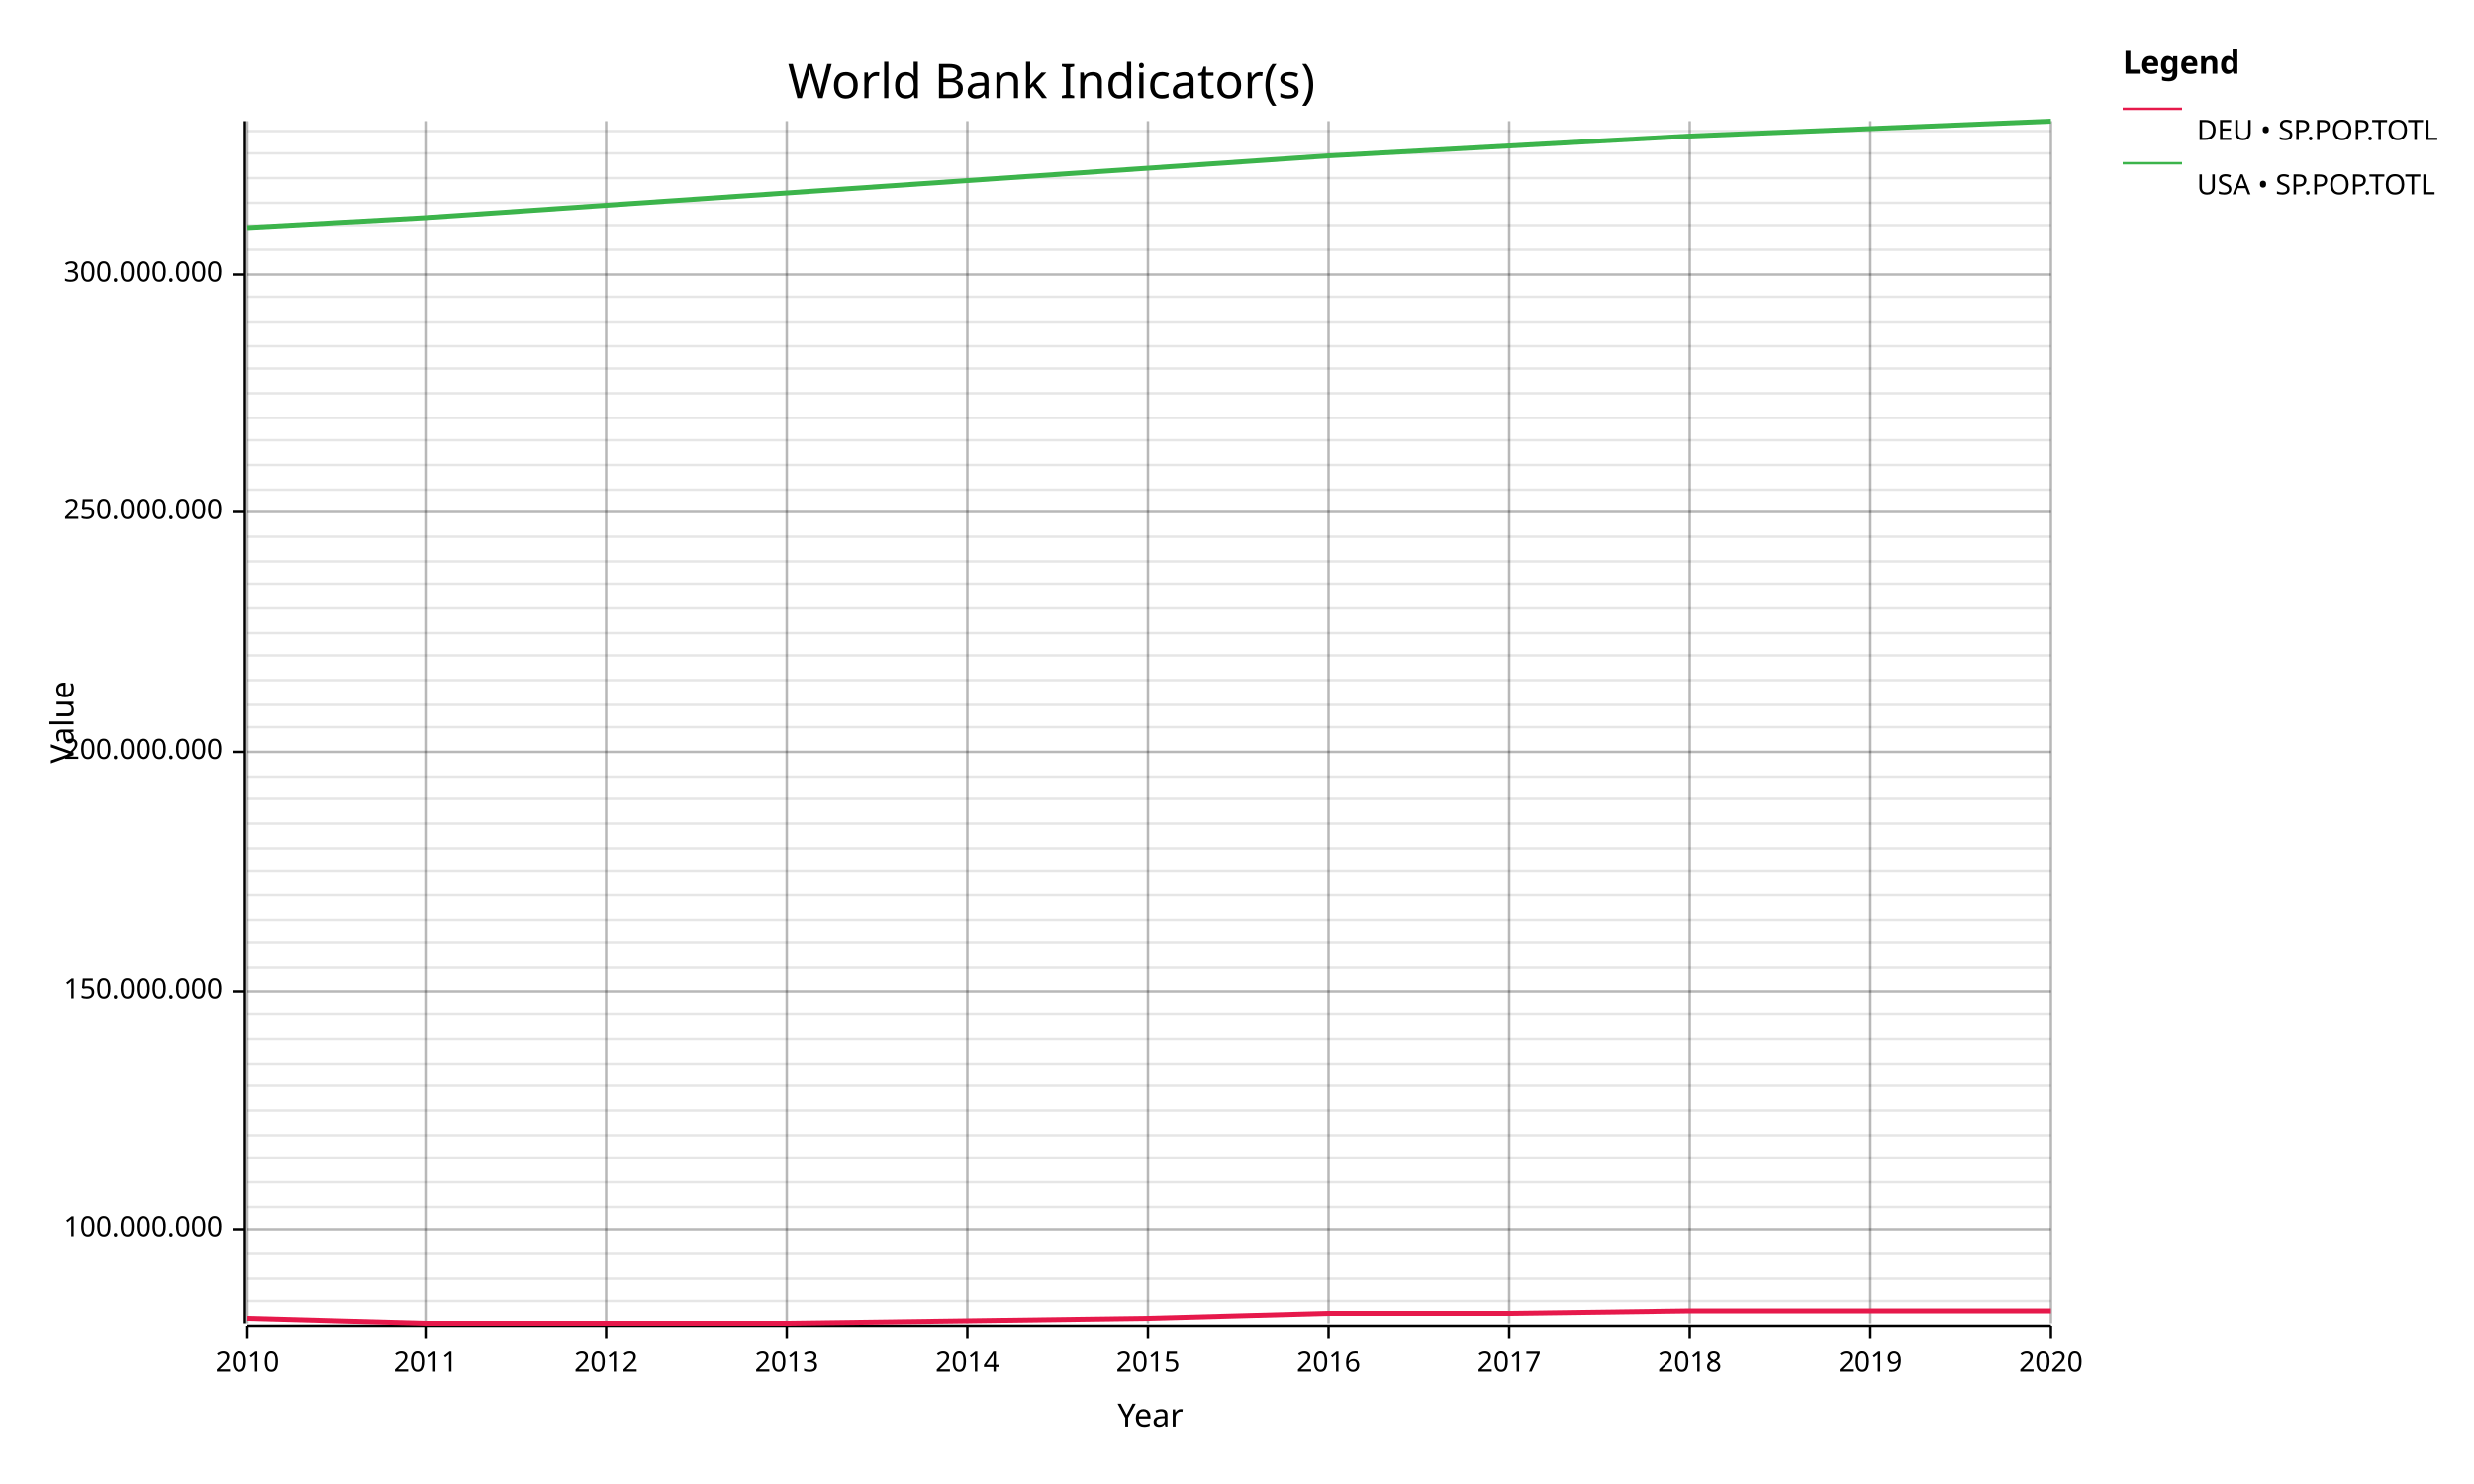
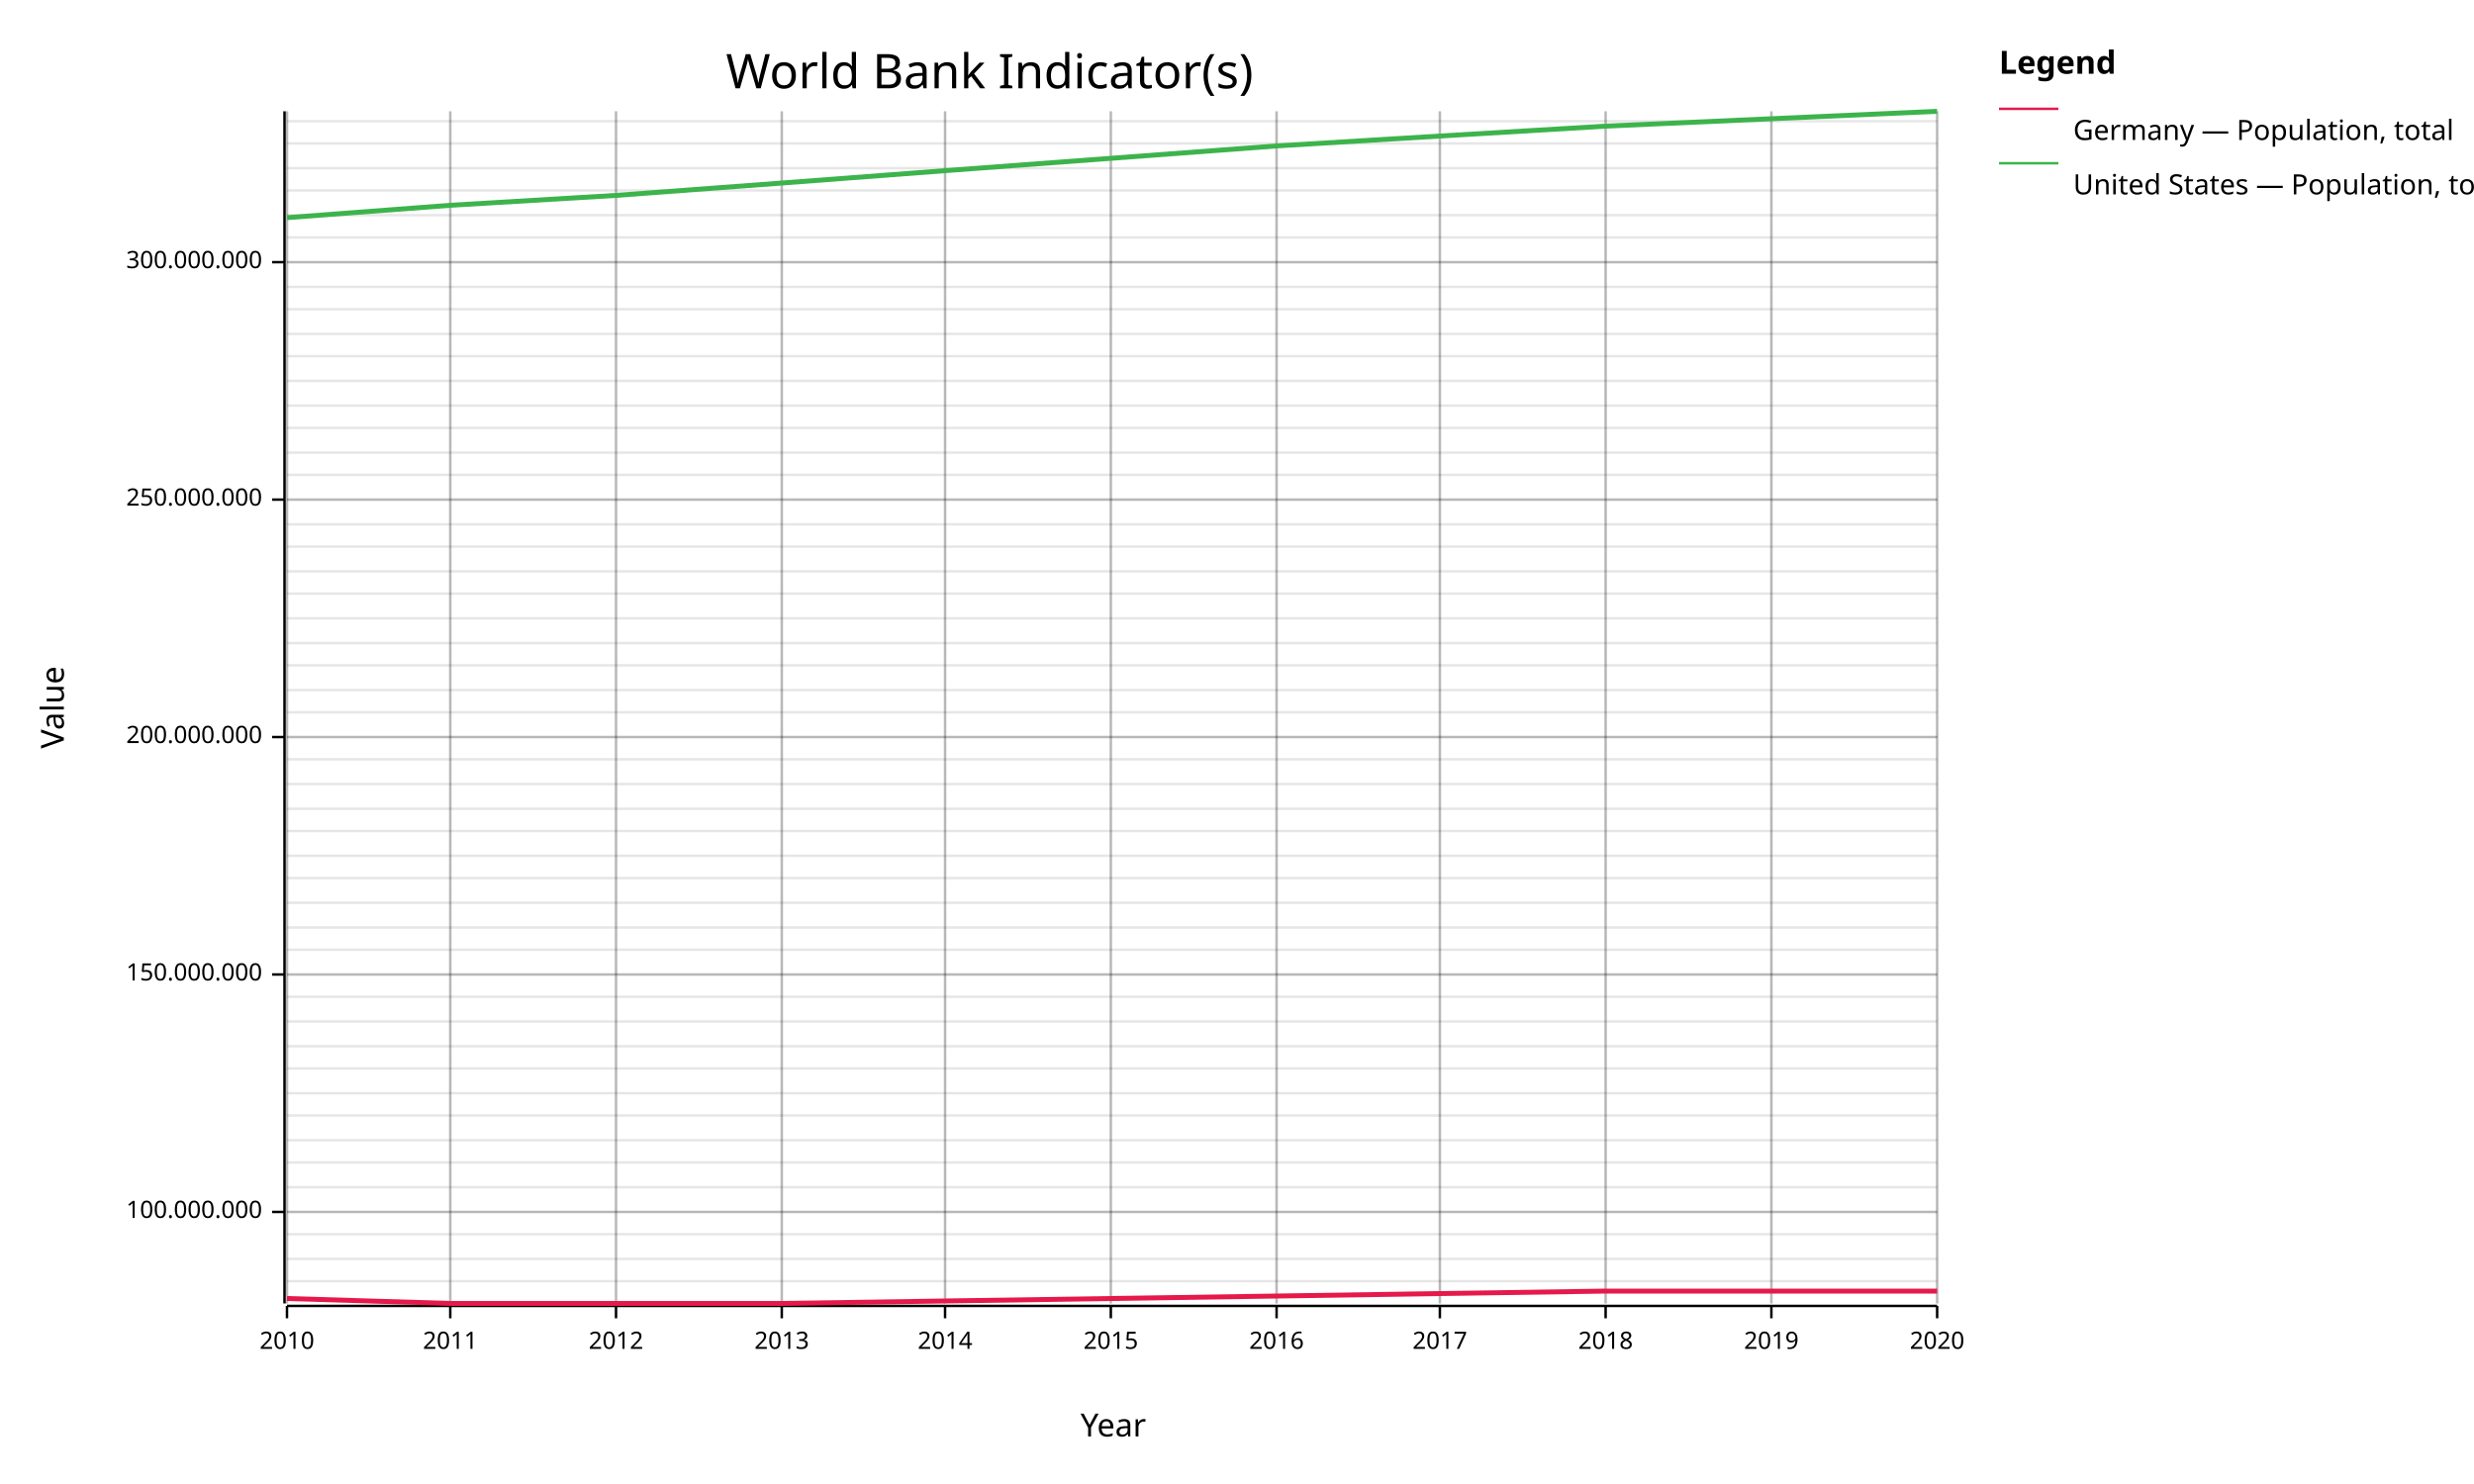
<svg xmlns="http://www.w3.org/2000/svg" width="1000" height="600" viewBox="0 0 1000 600">
-   <rect x="0" y="0" width="850" height="600" opacity="1" fill="#FFFFFF" stroke="none" />
-   <rect x="850" y="0" width="150" height="600" opacity="1" fill="#FFFFFF" stroke="none" />
-   <text x="425" y="25" dy="0.76em" text-anchor="middle" font-family="sans-serif" font-size="19.355" opacity="1" fill="#000000">
+   <rect x="0" y="0" width="800" height="600" opacity="1" fill="#FFFFFF" stroke="none" />
+   <rect x="800" y="0" width="200" height="600" opacity="1" fill="#FFFFFF" stroke="none" />
+   <text x="400" y="21" dy="0.76em" text-anchor="middle" font-family="sans-serif" font-size="19.355" opacity="1" fill="#000000">
World Bank Indicator(s)
</text>
-   <line opacity="0.1" stroke="#000000" stroke-width="1" x1="100" y1="535" x2="100" y2="49" />
-   <line opacity="0.1" stroke="#000000" stroke-width="1" x1="172" y1="535" x2="172" y2="49" />
-   <line opacity="0.1" stroke="#000000" stroke-width="1" x1="245" y1="535" x2="245" y2="49" />
-   <line opacity="0.1" stroke="#000000" stroke-width="1" x1="318" y1="535" x2="318" y2="49" />
-   <line opacity="0.1" stroke="#000000" stroke-width="1" x1="391" y1="535" x2="391" y2="49" />
-   <line opacity="0.1" stroke="#000000" stroke-width="1" x1="464" y1="535" x2="464" y2="49" />
-   <line opacity="0.1" stroke="#000000" stroke-width="1" x1="537" y1="535" x2="537" y2="49" />
-   <line opacity="0.1" stroke="#000000" stroke-width="1" x1="610" y1="535" x2="610" y2="49" />
-   <line opacity="0.1" stroke="#000000" stroke-width="1" x1="683" y1="535" x2="683" y2="49" />
-   <line opacity="0.1" stroke="#000000" stroke-width="1" x1="756" y1="535" x2="756" y2="49" />
-   <line opacity="0.1" stroke="#000000" stroke-width="1" x1="829" y1="535" x2="829" y2="49" />
-   <line opacity="0.1" stroke="#000000" stroke-width="1" x1="100" y1="526" x2="829" y2="526" />
-   <line opacity="0.1" stroke="#000000" stroke-width="1" x1="100" y1="517" x2="829" y2="517" />
-   <line opacity="0.1" stroke="#000000" stroke-width="1" x1="100" y1="507" x2="829" y2="507" />
-   <line opacity="0.1" stroke="#000000" stroke-width="1" x1="100" y1="497" x2="829" y2="497" />
-   <line opacity="0.1" stroke="#000000" stroke-width="1" x1="100" y1="488" x2="829" y2="488" />
-   <line opacity="0.1" stroke="#000000" stroke-width="1" x1="100" y1="478" x2="829" y2="478" />
-   <line opacity="0.1" stroke="#000000" stroke-width="1" x1="100" y1="468" x2="829" y2="468" />
-   <line opacity="0.1" stroke="#000000" stroke-width="1" x1="100" y1="459" x2="829" y2="459" />
-   <line opacity="0.1" stroke="#000000" stroke-width="1" x1="100" y1="449" x2="829" y2="449" />
-   <line opacity="0.1" stroke="#000000" stroke-width="1" x1="100" y1="439" x2="829" y2="439" />
-   <line opacity="0.1" stroke="#000000" stroke-width="1" x1="100" y1="430" x2="829" y2="430" />
-   <line opacity="0.1" stroke="#000000" stroke-width="1" x1="100" y1="420" x2="829" y2="420" />
-   <line opacity="0.1" stroke="#000000" stroke-width="1" x1="100" y1="410" x2="829" y2="410" />
-   <line opacity="0.1" stroke="#000000" stroke-width="1" x1="100" y1="401" x2="829" y2="401" />
-   <line opacity="0.1" stroke="#000000" stroke-width="1" x1="100" y1="391" x2="829" y2="391" />
-   <line opacity="0.1" stroke="#000000" stroke-width="1" x1="100" y1="381" x2="829" y2="381" />
-   <line opacity="0.1" stroke="#000000" stroke-width="1" x1="100" y1="372" x2="829" y2="372" />
-   <line opacity="0.1" stroke="#000000" stroke-width="1" x1="100" y1="362" x2="829" y2="362" />
-   <line opacity="0.1" stroke="#000000" stroke-width="1" x1="100" y1="352" x2="829" y2="352" />
-   <line opacity="0.1" stroke="#000000" stroke-width="1" x1="100" y1="343" x2="829" y2="343" />
-   <line opacity="0.1" stroke="#000000" stroke-width="1" x1="100" y1="333" x2="829" y2="333" />
-   <line opacity="0.1" stroke="#000000" stroke-width="1" x1="100" y1="323" x2="829" y2="323" />
-   <line opacity="0.1" stroke="#000000" stroke-width="1" x1="100" y1="314" x2="829" y2="314" />
-   <line opacity="0.1" stroke="#000000" stroke-width="1" x1="100" y1="304" x2="829" y2="304" />
-   <line opacity="0.1" stroke="#000000" stroke-width="1" x1="100" y1="294" x2="829" y2="294" />
-   <line opacity="0.1" stroke="#000000" stroke-width="1" x1="100" y1="285" x2="829" y2="285" />
-   <line opacity="0.1" stroke="#000000" stroke-width="1" x1="100" y1="275" x2="829" y2="275" />
-   <line opacity="0.1" stroke="#000000" stroke-width="1" x1="100" y1="265" x2="829" y2="265" />
-   <line opacity="0.1" stroke="#000000" stroke-width="1" x1="100" y1="256" x2="829" y2="256" />
-   <line opacity="0.1" stroke="#000000" stroke-width="1" x1="100" y1="246" x2="829" y2="246" />
-   <line opacity="0.1" stroke="#000000" stroke-width="1" x1="100" y1="236" x2="829" y2="236" />
-   <line opacity="0.1" stroke="#000000" stroke-width="1" x1="100" y1="227" x2="829" y2="227" />
-   <line opacity="0.1" stroke="#000000" stroke-width="1" x1="100" y1="217" x2="829" y2="217" />
-   <line opacity="0.1" stroke="#000000" stroke-width="1" x1="100" y1="207" x2="829" y2="207" />
-   <line opacity="0.1" stroke="#000000" stroke-width="1" x1="100" y1="198" x2="829" y2="198" />
-   <line opacity="0.1" stroke="#000000" stroke-width="1" x1="100" y1="188" x2="829" y2="188" />
-   <line opacity="0.1" stroke="#000000" stroke-width="1" x1="100" y1="178" x2="829" y2="178" />
-   <line opacity="0.1" stroke="#000000" stroke-width="1" x1="100" y1="169" x2="829" y2="169" />
-   <line opacity="0.1" stroke="#000000" stroke-width="1" x1="100" y1="159" x2="829" y2="159" />
-   <line opacity="0.1" stroke="#000000" stroke-width="1" x1="100" y1="149" x2="829" y2="149" />
-   <line opacity="0.1" stroke="#000000" stroke-width="1" x1="100" y1="140" x2="829" y2="140" />
-   <line opacity="0.1" stroke="#000000" stroke-width="1" x1="100" y1="130" x2="829" y2="130" />
-   <line opacity="0.1" stroke="#000000" stroke-width="1" x1="100" y1="120" x2="829" y2="120" />
-   <line opacity="0.1" stroke="#000000" stroke-width="1" x1="100" y1="111" x2="829" y2="111" />
-   <line opacity="0.1" stroke="#000000" stroke-width="1" x1="100" y1="101" x2="829" y2="101" />
-   <line opacity="0.1" stroke="#000000" stroke-width="1" x1="100" y1="91" x2="829" y2="91" />
-   <line opacity="0.1" stroke="#000000" stroke-width="1" x1="100" y1="82" x2="829" y2="82" />
-   <line opacity="0.1" stroke="#000000" stroke-width="1" x1="100" y1="72" x2="829" y2="72" />
-   <line opacity="0.1" stroke="#000000" stroke-width="1" x1="100" y1="62" x2="829" y2="62" />
-   <line opacity="0.1" stroke="#000000" stroke-width="1" x1="100" y1="53" x2="829" y2="53" />
-   <text x="20" y="292" dy="0.76em" text-anchor="middle" font-family="sans-serif" font-size="12.903" opacity="1" fill="#000000" transform="rotate(270, 20, 292)">
+   <line opacity="0.1" stroke="#000000" stroke-width="1" x1="116" y1="527" x2="116" y2="45" />
+   <line opacity="0.1" stroke="#000000" stroke-width="1" x1="182" y1="527" x2="182" y2="45" />
+   <line opacity="0.1" stroke="#000000" stroke-width="1" x1="249" y1="527" x2="249" y2="45" />
+   <line opacity="0.1" stroke="#000000" stroke-width="1" x1="316" y1="527" x2="316" y2="45" />
+   <line opacity="0.1" stroke="#000000" stroke-width="1" x1="382" y1="527" x2="382" y2="45" />
+   <line opacity="0.1" stroke="#000000" stroke-width="1" x1="449" y1="527" x2="449" y2="45" />
+   <line opacity="0.1" stroke="#000000" stroke-width="1" x1="516" y1="527" x2="516" y2="45" />
+   <line opacity="0.1" stroke="#000000" stroke-width="1" x1="582" y1="527" x2="582" y2="45" />
+   <line opacity="0.1" stroke="#000000" stroke-width="1" x1="649" y1="527" x2="649" y2="45" />
+   <line opacity="0.1" stroke="#000000" stroke-width="1" x1="716" y1="527" x2="716" y2="45" />
+   <line opacity="0.1" stroke="#000000" stroke-width="1" x1="783" y1="527" x2="783" y2="45" />
+   <line opacity="0.1" stroke="#000000" stroke-width="1" x1="116" y1="518" x2="783" y2="518" />
+   <line opacity="0.1" stroke="#000000" stroke-width="1" x1="116" y1="509" x2="783" y2="509" />
+   <line opacity="0.1" stroke="#000000" stroke-width="1" x1="116" y1="499" x2="783" y2="499" />
+   <line opacity="0.1" stroke="#000000" stroke-width="1" x1="116" y1="490" x2="783" y2="490" />
+   <line opacity="0.1" stroke="#000000" stroke-width="1" x1="116" y1="480" x2="783" y2="480" />
+   <line opacity="0.1" stroke="#000000" stroke-width="1" x1="116" y1="470" x2="783" y2="470" />
+   <line opacity="0.1" stroke="#000000" stroke-width="1" x1="116" y1="461" x2="783" y2="461" />
+   <line opacity="0.1" stroke="#000000" stroke-width="1" x1="116" y1="451" x2="783" y2="451" />
+   <line opacity="0.1" stroke="#000000" stroke-width="1" x1="116" y1="442" x2="783" y2="442" />
+   <line opacity="0.1" stroke="#000000" stroke-width="1" x1="116" y1="432" x2="783" y2="432" />
+   <line opacity="0.1" stroke="#000000" stroke-width="1" x1="116" y1="423" x2="783" y2="423" />
+   <line opacity="0.1" stroke="#000000" stroke-width="1" x1="116" y1="413" x2="783" y2="413" />
+   <line opacity="0.1" stroke="#000000" stroke-width="1" x1="116" y1="403" x2="783" y2="403" />
+   <line opacity="0.1" stroke="#000000" stroke-width="1" x1="116" y1="394" x2="783" y2="394" />
+   <line opacity="0.1" stroke="#000000" stroke-width="1" x1="116" y1="384" x2="783" y2="384" />
+   <line opacity="0.1" stroke="#000000" stroke-width="1" x1="116" y1="375" x2="783" y2="375" />
+   <line opacity="0.1" stroke="#000000" stroke-width="1" x1="116" y1="365" x2="783" y2="365" />
+   <line opacity="0.1" stroke="#000000" stroke-width="1" x1="116" y1="355" x2="783" y2="355" />
+   <line opacity="0.1" stroke="#000000" stroke-width="1" x1="116" y1="346" x2="783" y2="346" />
+   <line opacity="0.1" stroke="#000000" stroke-width="1" x1="116" y1="336" x2="783" y2="336" />
+   <line opacity="0.1" stroke="#000000" stroke-width="1" x1="116" y1="327" x2="783" y2="327" />
+   <line opacity="0.1" stroke="#000000" stroke-width="1" x1="116" y1="317" x2="783" y2="317" />
+   <line opacity="0.1" stroke="#000000" stroke-width="1" x1="116" y1="307" x2="783" y2="307" />
+   <line opacity="0.1" stroke="#000000" stroke-width="1" x1="116" y1="298" x2="783" y2="298" />
+   <line opacity="0.1" stroke="#000000" stroke-width="1" x1="116" y1="288" x2="783" y2="288" />
+   <line opacity="0.1" stroke="#000000" stroke-width="1" x1="116" y1="279" x2="783" y2="279" />
+   <line opacity="0.1" stroke="#000000" stroke-width="1" x1="116" y1="269" x2="783" y2="269" />
+   <line opacity="0.1" stroke="#000000" stroke-width="1" x1="116" y1="260" x2="783" y2="260" />
+   <line opacity="0.1" stroke="#000000" stroke-width="1" x1="116" y1="250" x2="783" y2="250" />
+   <line opacity="0.1" stroke="#000000" stroke-width="1" x1="116" y1="240" x2="783" y2="240" />
+   <line opacity="0.1" stroke="#000000" stroke-width="1" x1="116" y1="231" x2="783" y2="231" />
+   <line opacity="0.1" stroke="#000000" stroke-width="1" x1="116" y1="221" x2="783" y2="221" />
+   <line opacity="0.1" stroke="#000000" stroke-width="1" x1="116" y1="212" x2="783" y2="212" />
+   <line opacity="0.1" stroke="#000000" stroke-width="1" x1="116" y1="202" x2="783" y2="202" />
+   <line opacity="0.1" stroke="#000000" stroke-width="1" x1="116" y1="192" x2="783" y2="192" />
+   <line opacity="0.1" stroke="#000000" stroke-width="1" x1="116" y1="183" x2="783" y2="183" />
+   <line opacity="0.1" stroke="#000000" stroke-width="1" x1="116" y1="173" x2="783" y2="173" />
+   <line opacity="0.1" stroke="#000000" stroke-width="1" x1="116" y1="164" x2="783" y2="164" />
+   <line opacity="0.1" stroke="#000000" stroke-width="1" x1="116" y1="154" x2="783" y2="154" />
+   <line opacity="0.1" stroke="#000000" stroke-width="1" x1="116" y1="144" x2="783" y2="144" />
+   <line opacity="0.1" stroke="#000000" stroke-width="1" x1="116" y1="135" x2="783" y2="135" />
+   <line opacity="0.1" stroke="#000000" stroke-width="1" x1="116" y1="125" x2="783" y2="125" />
+   <line opacity="0.1" stroke="#000000" stroke-width="1" x1="116" y1="116" x2="783" y2="116" />
+   <line opacity="0.1" stroke="#000000" stroke-width="1" x1="116" y1="106" x2="783" y2="106" />
+   <line opacity="0.1" stroke="#000000" stroke-width="1" x1="116" y1="96" x2="783" y2="96" />
+   <line opacity="0.1" stroke="#000000" stroke-width="1" x1="116" y1="87" x2="783" y2="87" />
+   <line opacity="0.1" stroke="#000000" stroke-width="1" x1="116" y1="77" x2="783" y2="77" />
+   <line opacity="0.1" stroke="#000000" stroke-width="1" x1="116" y1="68" x2="783" y2="68" />
+   <line opacity="0.1" stroke="#000000" stroke-width="1" x1="116" y1="58" x2="783" y2="58" />
+   <line opacity="0.1" stroke="#000000" stroke-width="1" x1="116" y1="49" x2="783" y2="49" />
+   <text x="16" y="286" dy="0.76em" text-anchor="middle" font-family="sans-serif" font-size="12.903" opacity="1" fill="#000000" transform="rotate(270, 16, 286)">
Value
</text>
-   <text x="465" y="580" dy="-0.5ex" text-anchor="middle" font-family="sans-serif" font-size="12.903" opacity="1" fill="#000000">
+   <text x="450" y="584" dy="-0.5ex" text-anchor="middle" font-family="sans-serif" font-size="12.903" opacity="1" fill="#000000">
Year
</text>
-   <line opacity="0.2" stroke="#000000" stroke-width="1" x1="100" y1="535" x2="100" y2="49" />
-   <line opacity="0.2" stroke="#000000" stroke-width="1" x1="172" y1="535" x2="172" y2="49" />
-   <line opacity="0.2" stroke="#000000" stroke-width="1" x1="245" y1="535" x2="245" y2="49" />
-   <line opacity="0.2" stroke="#000000" stroke-width="1" x1="318" y1="535" x2="318" y2="49" />
-   <line opacity="0.2" stroke="#000000" stroke-width="1" x1="391" y1="535" x2="391" y2="49" />
-   <line opacity="0.2" stroke="#000000" stroke-width="1" x1="464" y1="535" x2="464" y2="49" />
-   <line opacity="0.2" stroke="#000000" stroke-width="1" x1="537" y1="535" x2="537" y2="49" />
-   <line opacity="0.2" stroke="#000000" stroke-width="1" x1="610" y1="535" x2="610" y2="49" />
-   <line opacity="0.2" stroke="#000000" stroke-width="1" x1="683" y1="535" x2="683" y2="49" />
-   <line opacity="0.2" stroke="#000000" stroke-width="1" x1="756" y1="535" x2="756" y2="49" />
-   <line opacity="0.2" stroke="#000000" stroke-width="1" x1="829" y1="535" x2="829" y2="49" />
-   <line opacity="0.2" stroke="#000000" stroke-width="1" x1="100" y1="497" x2="829" y2="497" />
-   <line opacity="0.2" stroke="#000000" stroke-width="1" x1="100" y1="401" x2="829" y2="401" />
-   <line opacity="0.2" stroke="#000000" stroke-width="1" x1="100" y1="304" x2="829" y2="304" />
-   <line opacity="0.2" stroke="#000000" stroke-width="1" x1="100" y1="207" x2="829" y2="207" />
-   <line opacity="0.2" stroke="#000000" stroke-width="1" x1="100" y1="111" x2="829" y2="111" />
-   <polyline fill="none" opacity="1" stroke="#000000" stroke-width="1" points="99,49 99,535 " />
-   <text x="90" y="497" dy="0.5ex" text-anchor="end" font-family="sans-serif" font-size="11.29" opacity="1" fill="#000000">
+   <line opacity="0.2" stroke="#000000" stroke-width="1" x1="116" y1="527" x2="116" y2="45" />
+   <line opacity="0.2" stroke="#000000" stroke-width="1" x1="182" y1="527" x2="182" y2="45" />
+   <line opacity="0.2" stroke="#000000" stroke-width="1" x1="249" y1="527" x2="249" y2="45" />
+   <line opacity="0.2" stroke="#000000" stroke-width="1" x1="316" y1="527" x2="316" y2="45" />
+   <line opacity="0.2" stroke="#000000" stroke-width="1" x1="382" y1="527" x2="382" y2="45" />
+   <line opacity="0.2" stroke="#000000" stroke-width="1" x1="449" y1="527" x2="449" y2="45" />
+   <line opacity="0.2" stroke="#000000" stroke-width="1" x1="516" y1="527" x2="516" y2="45" />
+   <line opacity="0.2" stroke="#000000" stroke-width="1" x1="582" y1="527" x2="582" y2="45" />
+   <line opacity="0.2" stroke="#000000" stroke-width="1" x1="649" y1="527" x2="649" y2="45" />
+   <line opacity="0.2" stroke="#000000" stroke-width="1" x1="716" y1="527" x2="716" y2="45" />
+   <line opacity="0.2" stroke="#000000" stroke-width="1" x1="783" y1="527" x2="783" y2="45" />
+   <line opacity="0.2" stroke="#000000" stroke-width="1" x1="116" y1="490" x2="783" y2="490" />
+   <line opacity="0.2" stroke="#000000" stroke-width="1" x1="116" y1="394" x2="783" y2="394" />
+   <line opacity="0.2" stroke="#000000" stroke-width="1" x1="116" y1="298" x2="783" y2="298" />
+   <line opacity="0.2" stroke="#000000" stroke-width="1" x1="116" y1="202" x2="783" y2="202" />
+   <line opacity="0.2" stroke="#000000" stroke-width="1" x1="116" y1="106" x2="783" y2="106" />
+   <polyline fill="none" opacity="1" stroke="#000000" stroke-width="1" points="115,45 115,527 " />
+   <text x="106" y="490" dy="0.5ex" text-anchor="end" font-family="sans-serif" font-size="9.677" opacity="1" fill="#000000">
100.000.000
</text>
-   <polyline fill="none" opacity="1" stroke="#000000" stroke-width="1" points="94,497 99,497 " />
-   <text x="90" y="401" dy="0.5ex" text-anchor="end" font-family="sans-serif" font-size="11.29" opacity="1" fill="#000000">
+   <polyline fill="none" opacity="1" stroke="#000000" stroke-width="1" points="110,490 115,490 " />
+   <text x="106" y="394" dy="0.5ex" text-anchor="end" font-family="sans-serif" font-size="9.677" opacity="1" fill="#000000">
150.000.000
</text>
-   <polyline fill="none" opacity="1" stroke="#000000" stroke-width="1" points="94,401 99,401 " />
-   <text x="90" y="304" dy="0.5ex" text-anchor="end" font-family="sans-serif" font-size="11.29" opacity="1" fill="#000000">
+   <polyline fill="none" opacity="1" stroke="#000000" stroke-width="1" points="110,394 115,394 " />
+   <text x="106" y="298" dy="0.5ex" text-anchor="end" font-family="sans-serif" font-size="9.677" opacity="1" fill="#000000">
200.000.000
</text>
-   <polyline fill="none" opacity="1" stroke="#000000" stroke-width="1" points="94,304 99,304 " />
-   <text x="90" y="207" dy="0.5ex" text-anchor="end" font-family="sans-serif" font-size="11.29" opacity="1" fill="#000000">
+   <polyline fill="none" opacity="1" stroke="#000000" stroke-width="1" points="110,298 115,298 " />
+   <text x="106" y="202" dy="0.5ex" text-anchor="end" font-family="sans-serif" font-size="9.677" opacity="1" fill="#000000">
250.000.000
</text>
-   <polyline fill="none" opacity="1" stroke="#000000" stroke-width="1" points="94,207 99,207 " />
-   <text x="90" y="111" dy="0.5ex" text-anchor="end" font-family="sans-serif" font-size="11.29" opacity="1" fill="#000000">
+   <polyline fill="none" opacity="1" stroke="#000000" stroke-width="1" points="110,202 115,202 " />
+   <text x="106" y="106" dy="0.5ex" text-anchor="end" font-family="sans-serif" font-size="9.677" opacity="1" fill="#000000">
300.000.000
</text>
-   <polyline fill="none" opacity="1" stroke="#000000" stroke-width="1" points="94,111 99,111 " />
-   <polyline fill="none" opacity="1" stroke="#000000" stroke-width="1" points="100,536 829,536 " />
-   <text x="100" y="546" dy="0.76em" text-anchor="middle" font-family="sans-serif" font-size="11.29" opacity="1" fill="#000000">
+   <polyline fill="none" opacity="1" stroke="#000000" stroke-width="1" points="110,106 115,106 " />
+   <polyline fill="none" opacity="1" stroke="#000000" stroke-width="1" points="116,528 783,528 " />
+   <text x="116" y="538" dy="0.76em" text-anchor="middle" font-family="sans-serif" font-size="9.677" opacity="1" fill="#000000">
2010
</text>
-   <polyline fill="none" opacity="1" stroke="#000000" stroke-width="1" points="100,536 100,541 " />
-   <text x="172" y="546" dy="0.76em" text-anchor="middle" font-family="sans-serif" font-size="11.29" opacity="1" fill="#000000">
+   <polyline fill="none" opacity="1" stroke="#000000" stroke-width="1" points="116,528 116,533 " />
+   <text x="182" y="538" dy="0.76em" text-anchor="middle" font-family="sans-serif" font-size="9.677" opacity="1" fill="#000000">
2011
</text>
-   <polyline fill="none" opacity="1" stroke="#000000" stroke-width="1" points="172,536 172,541 " />
-   <text x="245" y="546" dy="0.76em" text-anchor="middle" font-family="sans-serif" font-size="11.29" opacity="1" fill="#000000">
+   <polyline fill="none" opacity="1" stroke="#000000" stroke-width="1" points="182,528 182,533 " />
+   <text x="249" y="538" dy="0.76em" text-anchor="middle" font-family="sans-serif" font-size="9.677" opacity="1" fill="#000000">
2012
</text>
-   <polyline fill="none" opacity="1" stroke="#000000" stroke-width="1" points="245,536 245,541 " />
-   <text x="318" y="546" dy="0.76em" text-anchor="middle" font-family="sans-serif" font-size="11.29" opacity="1" fill="#000000">
+   <polyline fill="none" opacity="1" stroke="#000000" stroke-width="1" points="249,528 249,533 " />
+   <text x="316" y="538" dy="0.76em" text-anchor="middle" font-family="sans-serif" font-size="9.677" opacity="1" fill="#000000">
2013
</text>
-   <polyline fill="none" opacity="1" stroke="#000000" stroke-width="1" points="318,536 318,541 " />
-   <text x="391" y="546" dy="0.76em" text-anchor="middle" font-family="sans-serif" font-size="11.29" opacity="1" fill="#000000">
+   <polyline fill="none" opacity="1" stroke="#000000" stroke-width="1" points="316,528 316,533 " />
+   <text x="382" y="538" dy="0.76em" text-anchor="middle" font-family="sans-serif" font-size="9.677" opacity="1" fill="#000000">
2014
</text>
-   <polyline fill="none" opacity="1" stroke="#000000" stroke-width="1" points="391,536 391,541 " />
-   <text x="464" y="546" dy="0.76em" text-anchor="middle" font-family="sans-serif" font-size="11.29" opacity="1" fill="#000000">
+   <polyline fill="none" opacity="1" stroke="#000000" stroke-width="1" points="382,528 382,533 " />
+   <text x="449" y="538" dy="0.76em" text-anchor="middle" font-family="sans-serif" font-size="9.677" opacity="1" fill="#000000">
2015
</text>
-   <polyline fill="none" opacity="1" stroke="#000000" stroke-width="1" points="464,536 464,541 " />
-   <text x="537" y="546" dy="0.76em" text-anchor="middle" font-family="sans-serif" font-size="11.29" opacity="1" fill="#000000">
+   <polyline fill="none" opacity="1" stroke="#000000" stroke-width="1" points="449,528 449,533 " />
+   <text x="516" y="538" dy="0.76em" text-anchor="middle" font-family="sans-serif" font-size="9.677" opacity="1" fill="#000000">
2016
</text>
-   <polyline fill="none" opacity="1" stroke="#000000" stroke-width="1" points="537,536 537,541 " />
-   <text x="610" y="546" dy="0.76em" text-anchor="middle" font-family="sans-serif" font-size="11.29" opacity="1" fill="#000000">
+   <polyline fill="none" opacity="1" stroke="#000000" stroke-width="1" points="516,528 516,533 " />
+   <text x="582" y="538" dy="0.76em" text-anchor="middle" font-family="sans-serif" font-size="9.677" opacity="1" fill="#000000">
2017
</text>
-   <polyline fill="none" opacity="1" stroke="#000000" stroke-width="1" points="610,536 610,541 " />
-   <text x="683" y="546" dy="0.76em" text-anchor="middle" font-family="sans-serif" font-size="11.29" opacity="1" fill="#000000">
+   <polyline fill="none" opacity="1" stroke="#000000" stroke-width="1" points="582,528 582,533 " />
+   <text x="649" y="538" dy="0.76em" text-anchor="middle" font-family="sans-serif" font-size="9.677" opacity="1" fill="#000000">
2018
</text>
-   <polyline fill="none" opacity="1" stroke="#000000" stroke-width="1" points="683,536 683,541 " />
-   <text x="756" y="546" dy="0.76em" text-anchor="middle" font-family="sans-serif" font-size="11.29" opacity="1" fill="#000000">
+   <polyline fill="none" opacity="1" stroke="#000000" stroke-width="1" points="649,528 649,533 " />
+   <text x="716" y="538" dy="0.76em" text-anchor="middle" font-family="sans-serif" font-size="9.677" opacity="1" fill="#000000">
2019
</text>
-   <polyline fill="none" opacity="1" stroke="#000000" stroke-width="1" points="756,536 756,541 " />
-   <text x="829" y="546" dy="0.76em" text-anchor="middle" font-family="sans-serif" font-size="11.29" opacity="1" fill="#000000">
+   <polyline fill="none" opacity="1" stroke="#000000" stroke-width="1" points="716,528 716,533 " />
+   <text x="783" y="538" dy="0.76em" text-anchor="middle" font-family="sans-serif" font-size="9.677" opacity="1" fill="#000000">
2020
</text>
-   <polyline fill="none" opacity="1" stroke="#000000" stroke-width="1" points="829,536 829,541 " />
-   <polyline fill="none" opacity="1" stroke="#E6194B" stroke-width="2" points="100,533 172,535 245,535 318,535 391,534 464,533 537,531 610,531 683,530 756,530 829,530 " />
-   <polyline fill="none" opacity="1" stroke="#3CB44B" stroke-width="2" points="100,92 172,88 245,83 318,78 391,73 464,68 537,63 610,59 683,55 756,52 829,49 " />
-   <rect x="850" y="0" width="150" height="600" opacity="1" fill="#FFFFFF" stroke="none" />
-   <text x="858" y="20" dy="0.76em" text-anchor="start" font-family="sans-serif" font-size="12.903" opacity="1" fill="#000000" font-weight="bold">
+   <polyline fill="none" opacity="1" stroke="#000000" stroke-width="1" points="783,528 783,533 " />
+   <polyline fill="none" opacity="1" stroke="#E6194B" stroke-width="2" points="116,525 182,527 249,527 316,527 382,526 449,525 516,524 582,523 649,522 716,522 783,522 " />
+   <polyline fill="none" opacity="1" stroke="#3CB44B" stroke-width="2" points="116,88 182,83 249,79 316,74 382,69 449,64 516,59 582,55 649,51 716,48 783,45 " />
+   <rect x="800" y="0" width="200" height="600" opacity="1" fill="#FFFFFF" stroke="none" />
+   <text x="808" y="20" dy="0.76em" text-anchor="start" font-family="sans-serif" font-size="12.903" opacity="1" fill="#000000" font-weight="bold">
Legend
</text>
-   <polyline fill="none" opacity="1" stroke="#E6194B" stroke-width="1" points="858,44 882,44 " />
-   <text x="888" y="48" dy="0.76em" text-anchor="start" font-family="sans-serif" font-size="11.29" opacity="1" fill="#000000">
- DEU • SP.POP.TOTL
+   <polyline fill="none" opacity="1" stroke="#E6194B" stroke-width="1" points="808,44 832,44 " />
+   <text x="838" y="48" dy="0.76em" text-anchor="start" font-family="sans-serif" font-size="11.29" opacity="1" fill="#000000">
+ Germany — Population, total
</text>
-   <polyline fill="none" opacity="1" stroke="#3CB44B" stroke-width="1" points="858,66 882,66 " />
-   <text x="888" y="70" dy="0.76em" text-anchor="start" font-family="sans-serif" font-size="11.29" opacity="1" fill="#000000">
- USA • SP.POP.TOTL
+   <polyline fill="none" opacity="1" stroke="#3CB44B" stroke-width="1" points="808,66 832,66 " />
+   <text x="838" y="70" dy="0.76em" text-anchor="start" font-family="sans-serif" font-size="11.29" opacity="1" fill="#000000">
+ United States — Population, total
</text>
</svg>
